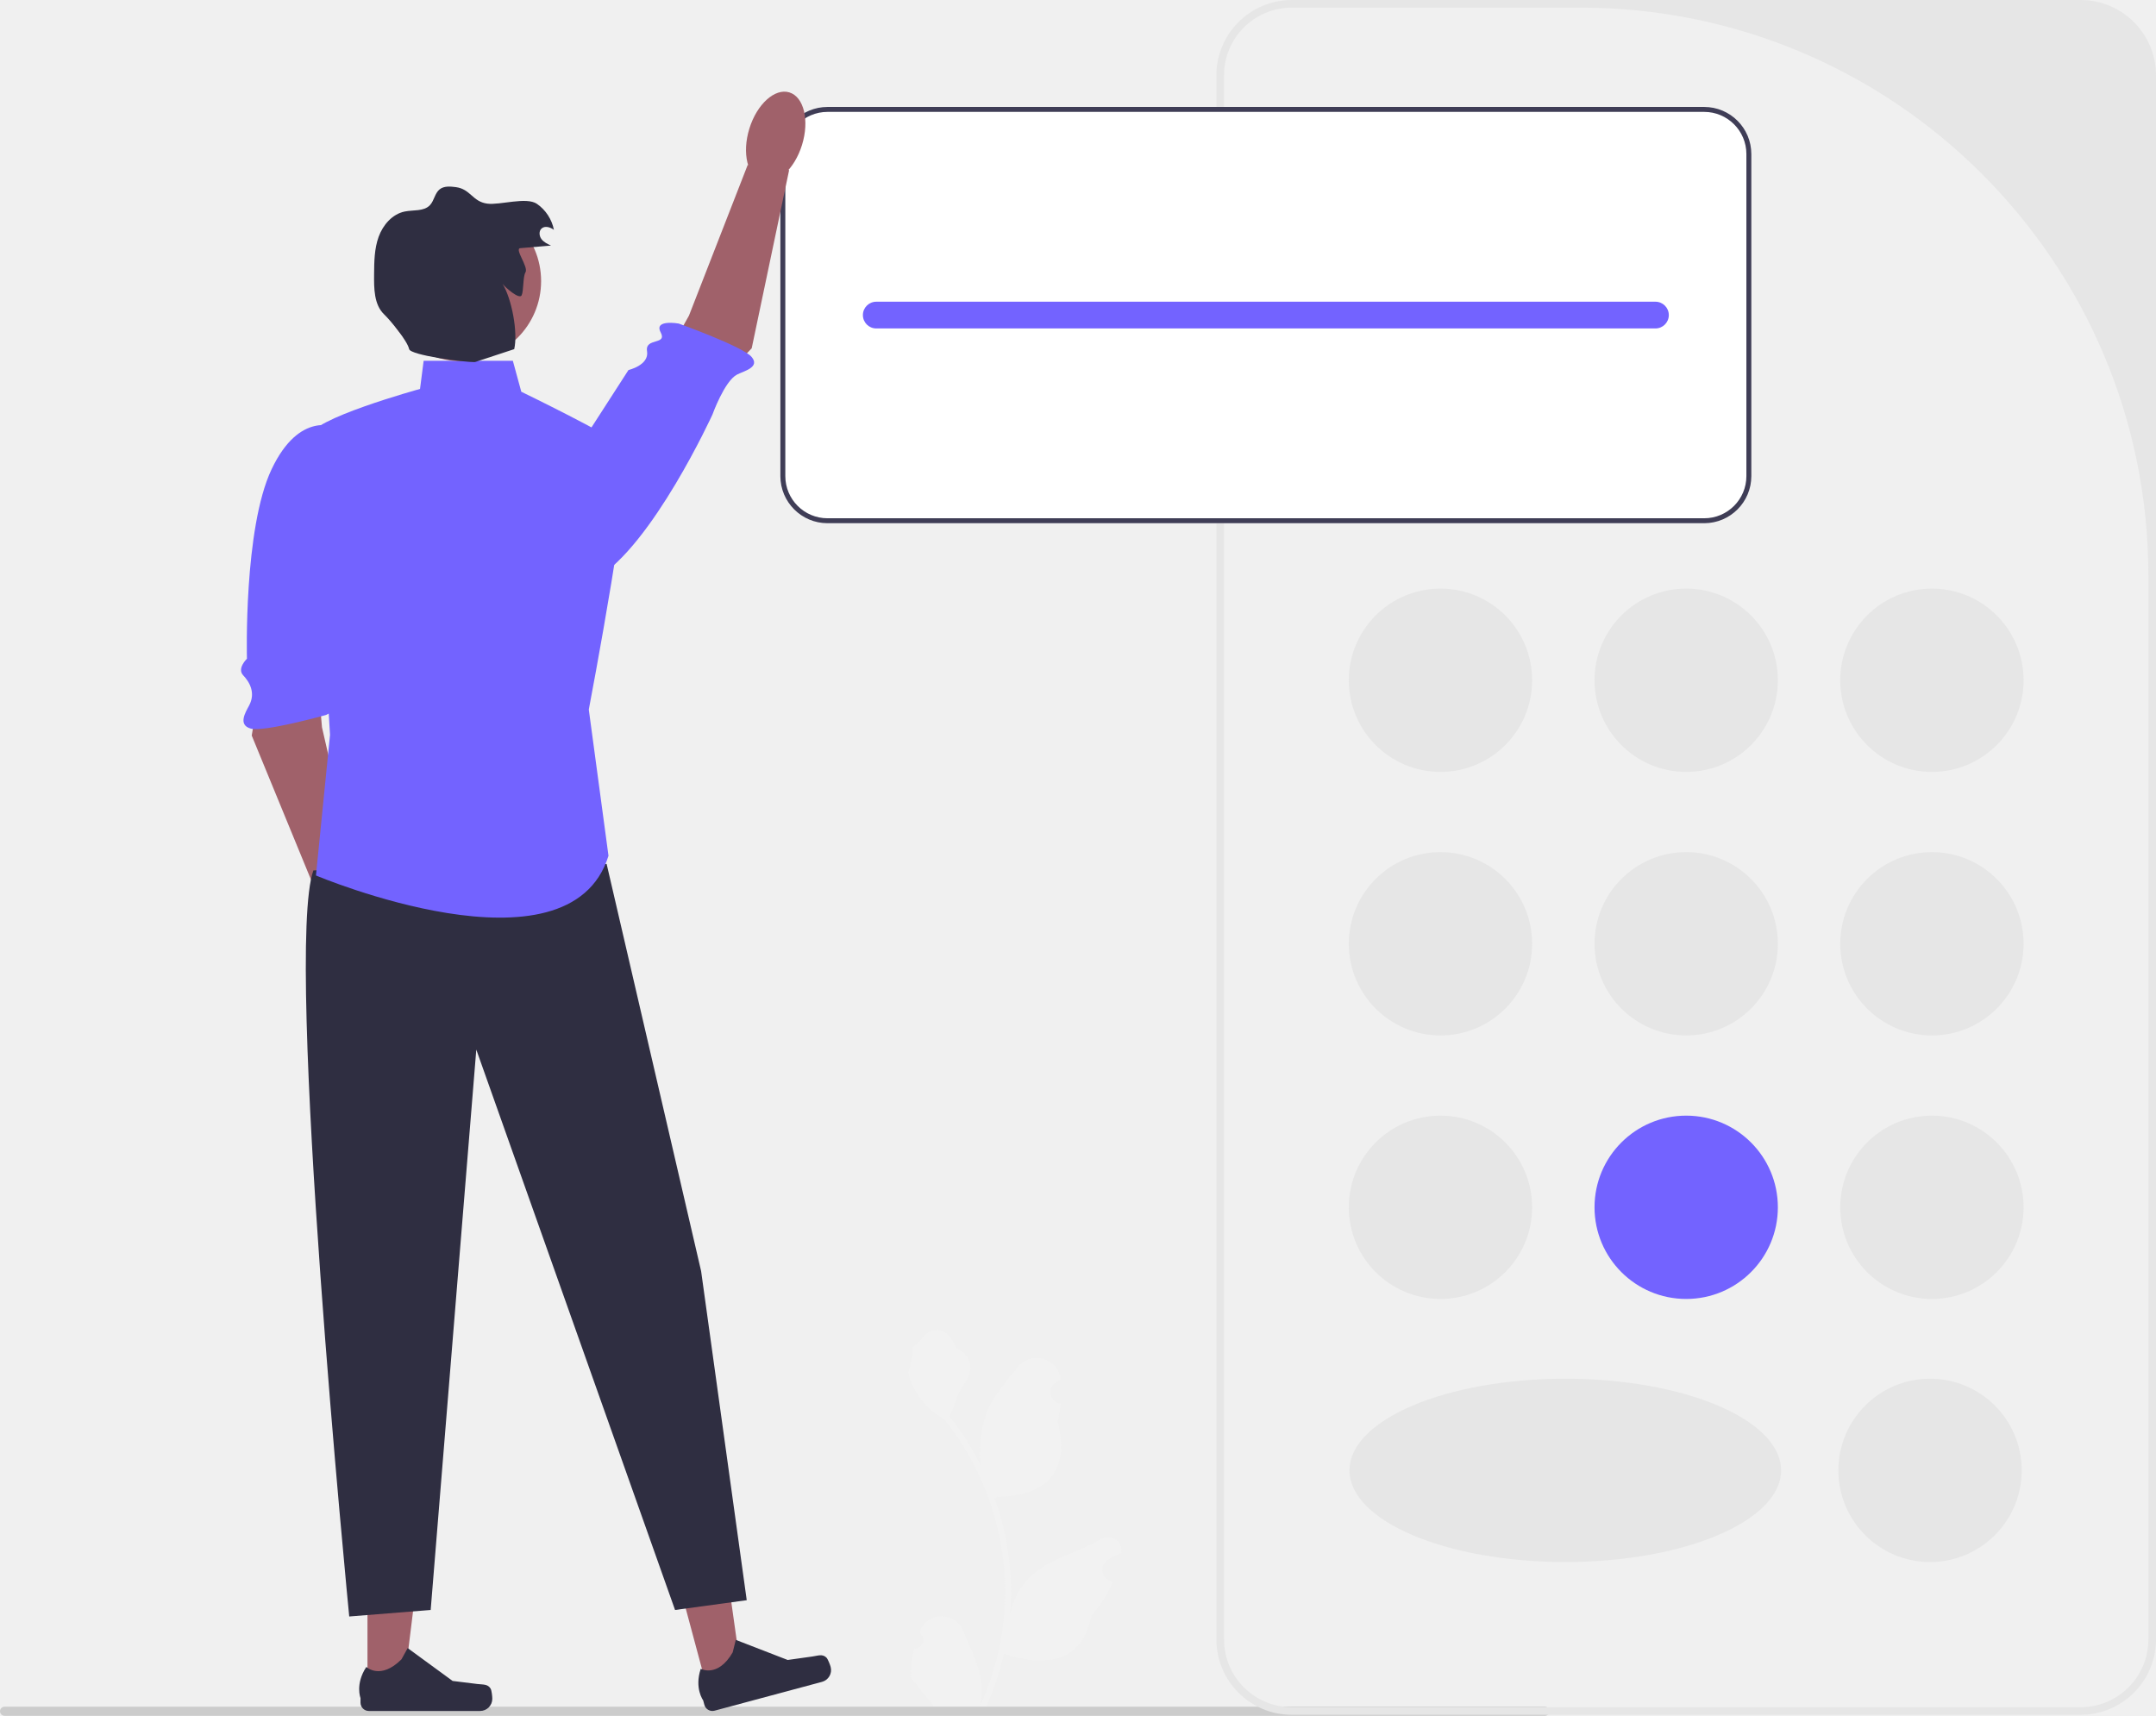
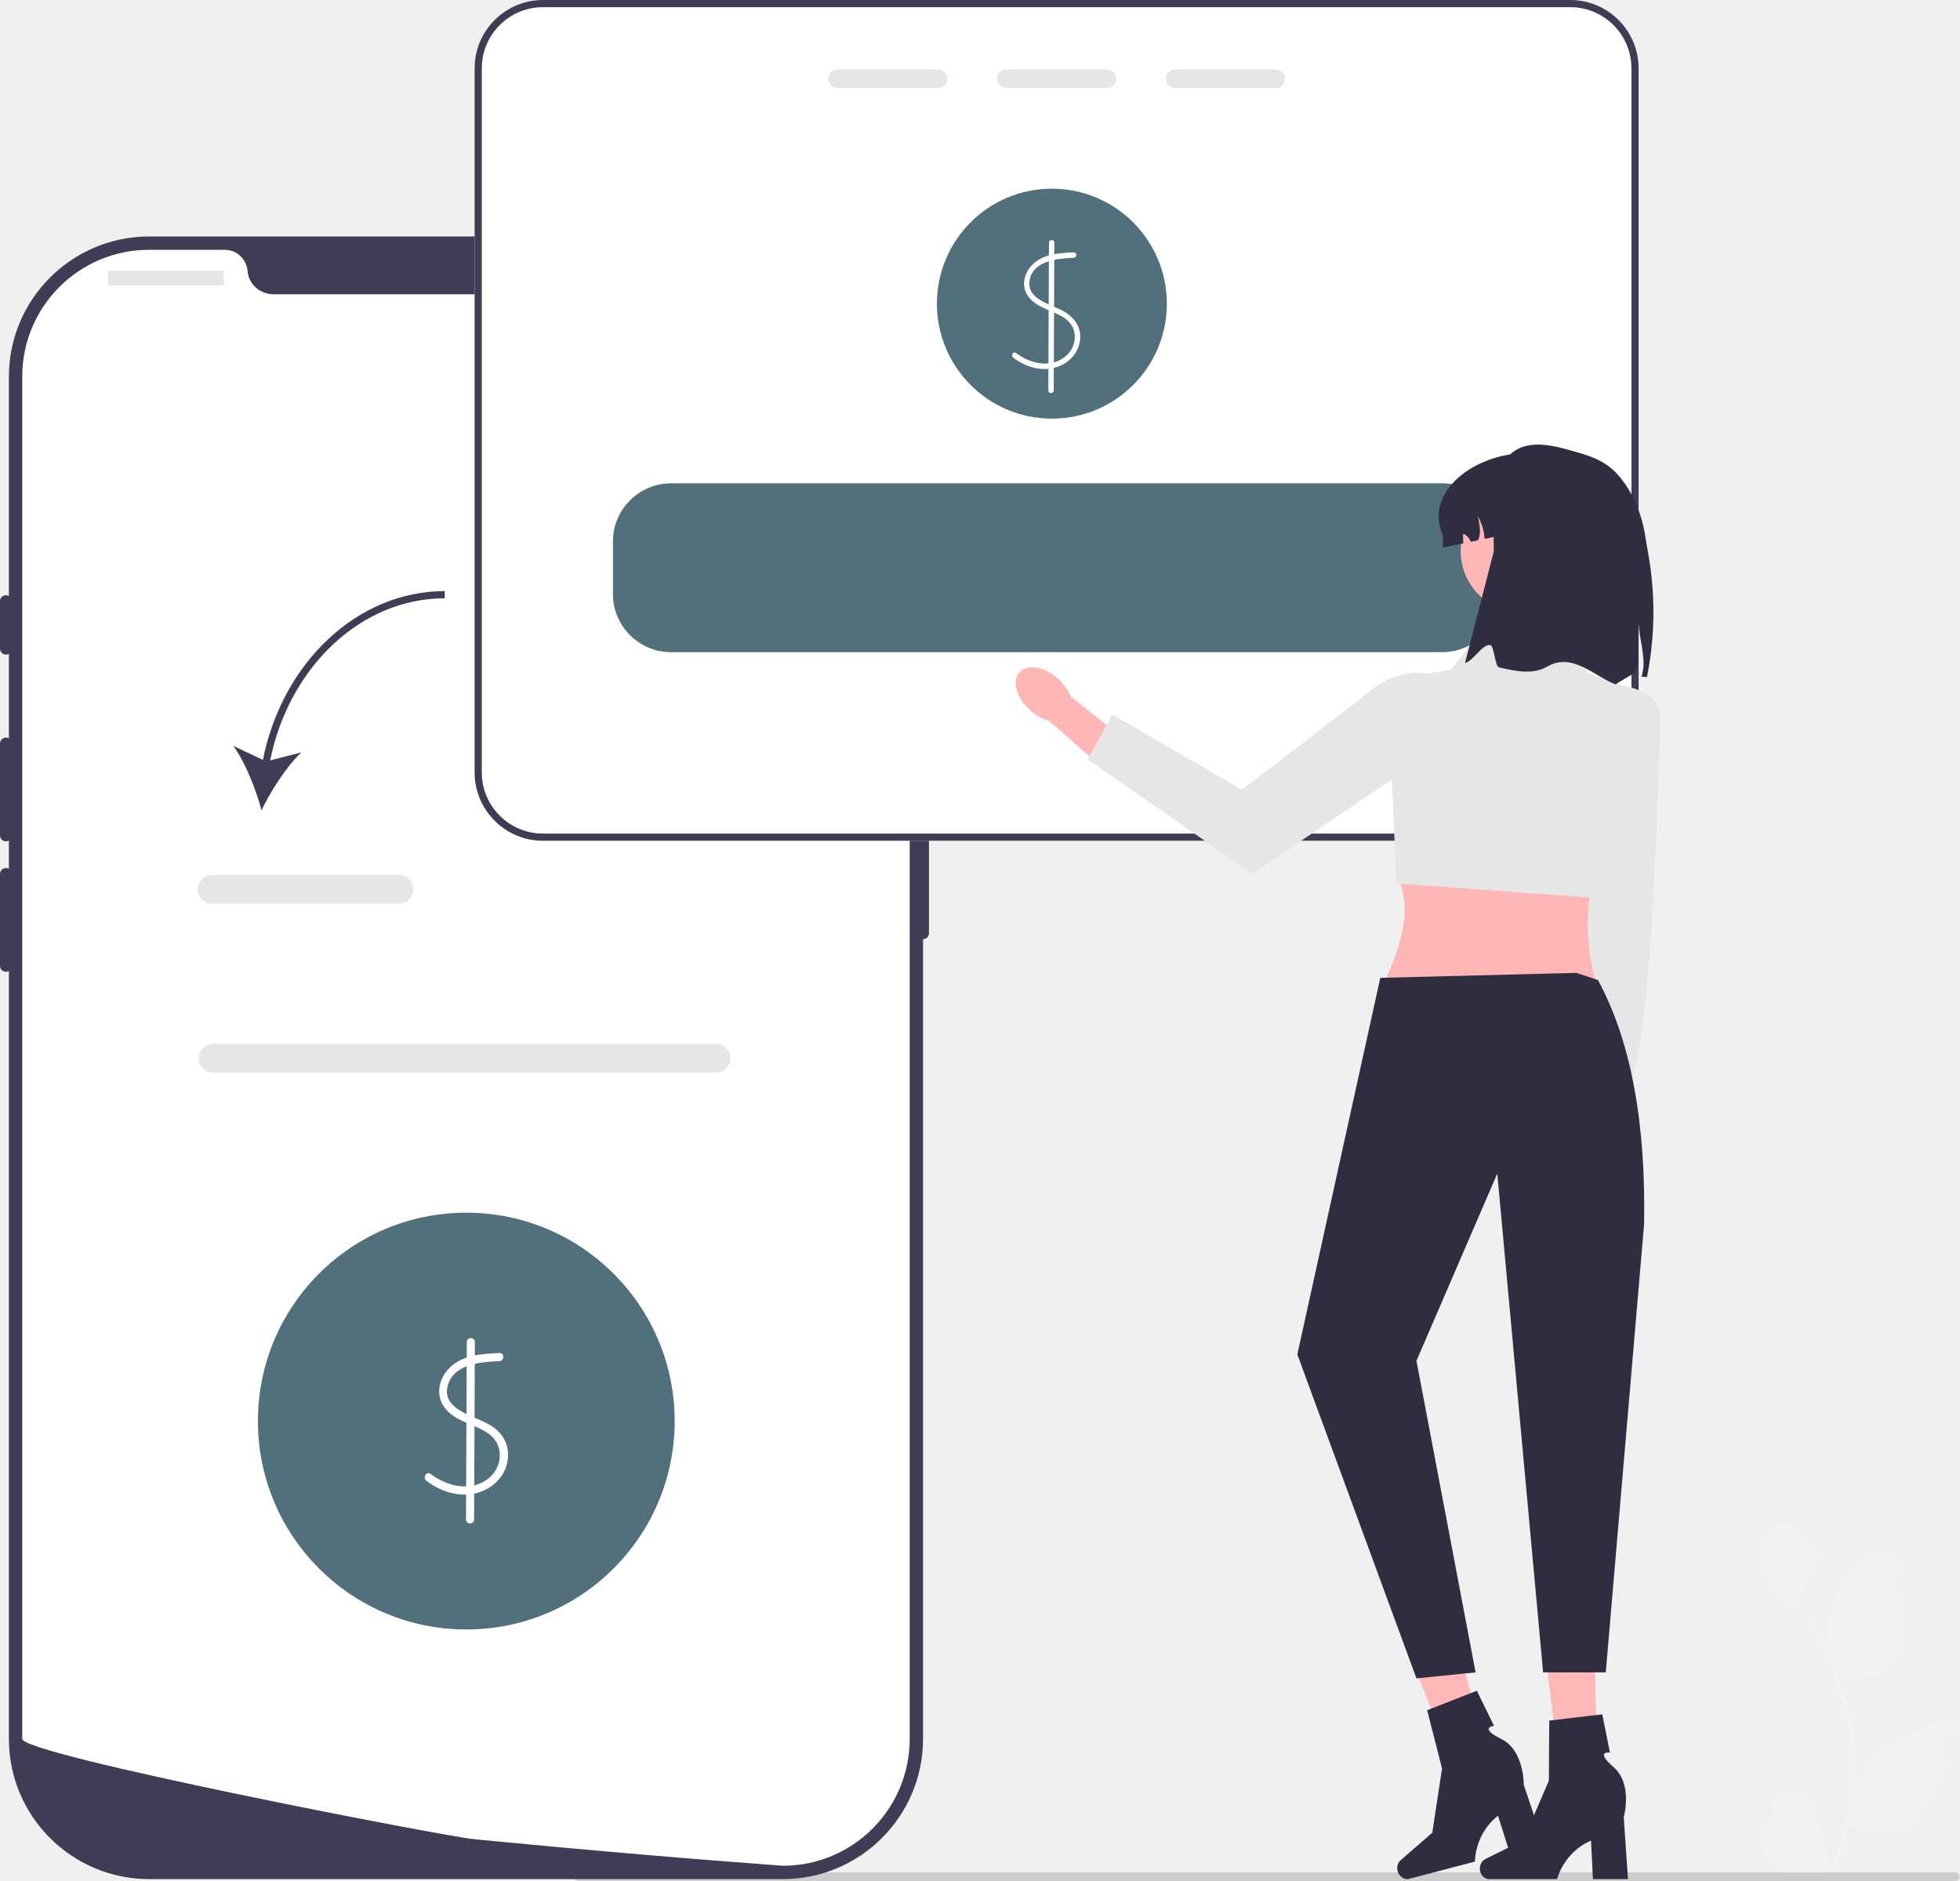
- <svg xmlns="http://www.w3.org/2000/svg" width="564.468" height="449.265" viewBox="0 0 564.468 449.265">
-   <path d="M239.346,431.63c2.066,.129,3.208-2.437,1.645-3.933l-.155-.618c.02-.05,.041-.099,.062-.148,2.089-4.982,9.17-4.947,11.241,.042,1.839,4.428,4.179,8.864,4.756,13.546,.258,2.067,.142,4.172-.316,6.2,4.308-9.411,6.575-19.687,6.575-30.021,0-2.597-.142-5.193-.433-7.783-.239-2.119-.568-4.224-.995-6.31-2.306-11.277-7.299-22.018-14.5-30.99-3.462-1.892-6.349-4.851-8.093-8.397-.626-1.279-1.117-2.655-1.35-4.056,.394,.052,1.486-5.949,1.188-6.317,.549-.833,1.532-1.247,2.131-2.06,2.982-4.043,7.091-3.337,9.236,2.157,4.582,2.313,4.627,6.148,1.815,9.837-1.789,2.347-2.035,5.522-3.604,8.035,.162,.207,.329,.407,.491,.614,2.961,3.798,5.522,7.88,7.681,12.169-.61-4.766,.291-10.508,1.826-14.21,1.748-4.217,5.025-7.769,7.91-11.415,3.466-4.379,10.573-2.468,11.184,3.083,.006,.054,.012,.107,.017,.161-.429,.242-.848,.499-1.259,.77-2.339,1.547-1.531,5.174,1.241,5.602l.063,.01c-.155,1.544-.42,3.074-.807,4.579,3.702,14.316-4.29,19.53-15.701,19.764-.252,.129-.497,.258-.749,.381,1.156,3.255,2.08,6.594,2.764,9.979,.614,2.99,1.04,6.013,1.279,9.049,.297,3.83,.271,7.68-.052,11.503l.019-.136c.82-4.211,3.107-8.145,6.427-10.87,4.946-4.063,11.933-5.559,17.268-8.824,2.568-1.572,5.859,.459,5.411,3.437l-.022,.143c-.794,.323-1.569,.698-2.319,1.117-.429,.242-.848,.499-1.259,.77-2.339,1.547-1.531,5.174,1.241,5.602l.063,.01c.045,.006,.084,.013,.129,.019-1.363,3.236-3.262,6.239-5.639,8.829-2.315,12.497-12.256,13.683-22.89,10.044h-.006c-1.163,5.064-2.861,10.011-5.044,14.726h-18.02c-.065-.2-.123-.407-.181-.607,1.666,.103,3.346,.006,4.986-.297-1.337-1.641-2.674-3.294-4.011-4.935-.032-.032-.058-.065-.084-.097-.678-.84-1.363-1.673-2.041-2.512l-0-.001c-.042-2.578,.267-5.147,.879-7.64l.001-0Z" fill="#f2f2f2" />
-   <path d="M0,448.075c0,.66,.53,1.19,1.19,1.19H404.48c.66,0,1.19-.53,1.19-1.19,0-.66-.53-1.19-1.19-1.19H1.19c-.66,0-1.19,.53-1.19,1.19Z" fill="#ccc" />
-   <path d="M544.743,449h-206.551c-10.876,0-19.724-8.849-19.724-19.725V19.725c0-10.876,8.848-19.725,19.724-19.725h206.551c10.876,0,19.725,8.849,19.725,19.725V429.275c0,10.876-8.849,19.725-19.725,19.725ZM338.192,2c-9.789,0-17.724,7.935-17.724,17.724V429.275c0,9.789,7.936,17.725,17.725,17.725h206.551c9.789,0,17.725-7.936,17.725-17.725V150.705c0-82.127-66.577-148.705-148.705-148.705h-75.571Z" fill="#e6e6e6" />
+ <svg xmlns="http://www.w3.org/2000/svg" width="545.563" height="523.501" viewBox="0 0 545.563 523.501">
+   <path d="M491.304,507.168c2.066,.129,3.208-2.437,1.645-3.933l-.155-.618c.02-.05,.041-.099,.062-.148,2.089-4.982,9.17-4.947,11.241,.042,1.839,4.428,4.179,8.864,4.756,13.546,.258,2.067,.142,4.172-.316,6.2,4.308-9.411,6.575-19.687,6.575-30.021,0-2.597-.142-5.193-.433-7.783-.239-2.119-.568-4.224-.995-6.31-2.306-11.277-7.299-22.018-14.5-30.99-3.462-1.892-6.349-4.851-8.093-8.397-.626-1.279-1.117-2.655-1.35-4.056,.394,.052,1.486-5.949,1.188-6.317,.549-.833,1.532-1.247,2.131-2.06,2.982-4.043,7.091-3.337,9.236,2.157,4.582,2.313,4.627,6.148,1.815,9.837-1.789,2.347-2.035,5.522-3.604,8.035,.162,.207,.329,.407,.491,.614,2.961,3.798,5.522,7.88,7.681,12.169-.61-4.766,.291-10.508,1.826-14.21,1.748-4.217,5.025-7.769,7.91-11.415,3.466-4.379,10.573-2.468,11.184,3.083,.006,.054,.012,.107,.017,.161-.429,.242-.848,.499-1.259,.77-2.339,1.547-1.531,5.174,1.241,5.602l.063,.01c-.155,1.544-.42,3.074-.807,4.579,3.702,14.316-4.29,19.53-15.701,19.764-.252,.129-.497,.258-.749,.381,1.156,3.255,2.08,6.594,2.764,9.979,.614,2.99,1.04,6.013,1.279,9.049,.297,3.83,.271,7.68-.052,11.503l.019-.136c.82-4.211,3.107-8.145,6.427-10.87,4.946-4.063,11.933-5.559,17.268-8.824,2.568-1.572,5.859,.459,5.411,3.437l-.022,.143c-.794,.323-1.569,.698-2.319,1.117-.429,.242-.848,.499-1.259,.77-2.339,1.547-1.531,5.174,1.241,5.602l.063,.01c.045,.006,.084,.013,.129,.019-1.363,3.236-3.262,6.239-5.639,8.829-2.315,12.497-12.256,13.683-22.89,10.044h-.006c-1.163,5.064-2.861,10.011-5.044,14.726h-18.02c-.065-.2-.123-.407-.181-.607,1.666,.103,3.346,.006,4.986-.297-1.337-1.641-2.674-3.294-4.011-4.935-.032-.032-.058-.065-.084-.097-.678-.84-1.363-1.673-2.041-2.512l-0-.001c-.042-2.578,.267-5.147,.879-7.64l.001-0Z" fill="#f2f2f2" />
+   <path d="M159.753,522.311c0,.66,.53,1.19,1.19,1.19h383.29c.66,0,1.19-.53,1.19-1.19,0-.66-.53-1.19-1.19-1.19H160.943c-.66,0-1.19,.53-1.19,1.19Z" fill="#ccc" />
  <g>
-     <circle cx="377.134" cy="178.118" r="24" fill="#e6e6e6" />
-     <circle cx="505.801" cy="178.118" r="24" fill="#e6e6e6" />
-     <circle cx="441.467" cy="178.118" r="24" fill="#e6e6e6" />
+     <path d="M217.914,522.994H41.489c-21.512,0-39.013-17.501-39.013-39.014V104.831c0-21.512,17.501-39.013,39.013-39.013H217.914c21.512,0,39.013,17.501,39.013,39.013V483.98c0,21.512-17.501,39.014-39.013,39.014Z" fill="#3f3d56" />
+     <path d="M256.927,205.281c-.91,0-1.65,.74-1.65,1.65v52.815c0,.91,.74,1.65,1.65,1.65s1.65-.74,1.65-1.65v-52.815c0-.91-.74-1.65-1.65-1.65Z" fill="#3f3d56" />
+     <path d="M253.213,104.831V483.973c0,18.724-14.573,34.041-33.001,35.229h-.008c-.272,.017-.545,.033-.825,.041-.487,.025-.974,.033-1.469,.033,0,0-1.816-.132-5.133-.38-3.35-.248-8.227-.619-14.309-1.106-1.824-.14-3.747-.297-5.777-.462-4.044-.33-8.483-.693-13.245-1.106-1.898-.157-3.862-.33-5.867-.503-10.249-.883-21.728-1.915-33.834-3.086-2.047-.19-4.11-.388-6.189-.594-.545-.058-1.098-.107-1.65-.165-8.632-.85-125.716-23.478-125.716-27.901V104.831c0-19.5,15.803-35.303,35.303-35.303h21.076c3.367,0,6.074,2.624,6.363,5.983,.025,.223,.05,.446,.091,.668,.611,3.375,3.705,5.727,7.138,5.727h107.082c3.433,0,6.528-2.352,7.138-5.727,.041-.223,.066-.446,.091-.668,.289-3.359,2.996-5.983,6.362-5.983h21.076c19.5,0,35.303,15.803,35.303,35.303Z" fill="#fff" />
+     <path d="M1.65,165.67c-.91,0-1.65,.74-1.65,1.65v13.204c0,.91,.74,1.65,1.65,1.65s1.65-.74,1.65-1.65v-13.204c0-.91-.74-1.65-1.65-1.65Z" fill="#3f3d56" />
+     <path d="M1.65,205.281c-.91,0-1.65,.74-1.65,1.65v25.582c0,.91,.74,1.65,1.65,1.65s1.65-.74,1.65-1.65v-25.582c0-.91-.74-1.65-1.65-1.65Z" fill="#3f3d56" />
+     <path d="M1.65,241.591c-.91,0-1.65,.74-1.65,1.65v25.582c0,.91,.74,1.65,1.65,1.65s1.65-.74,1.65-1.65v-25.582c0-.91-.74-1.65-1.65-1.65Z" fill="#3f3d56" />
+     <rect x="30.121" y="75.308" width="32.184" height="4.126" rx=".31" ry=".31" fill="#e6e6e6" />
+     <circle cx="202.049" cy="76.133" r="3.301" fill="#e6e6e6" />
+     <circle cx="211.127" cy="76.133" r="3.301" fill="#e6e6e6" />
+     <circle cx="220.204" cy="76.133" r="3.301" fill="#e6e6e6" />
  </g>
-   <circle cx="377.134" cy="247.118" r="24" fill="#e6e6e6" />
-   <circle cx="505.801" cy="247.118" r="24" fill="#e6e6e6" />
-   <circle cx="441.467" cy="247.118" r="24" fill="#e6e6e6" />
-   <circle cx="377.134" cy="316.118" r="24" fill="#e6e6e6" />
-   <circle cx="505.31" cy="385" r="24" fill="#e6e6e6" />
-   <ellipse cx="409.81" cy="385" rx="56.5" ry="24" fill="#e6e6e6" />
-   <circle cx="505.801" cy="316.118" r="24" fill="#e6e6e6" />
-   <circle cx="441.467" cy="316.118" r="24" fill="#7363ff" />
-   <path d="M446.184,28H216.65c-6.806,0-12.34,5.534-12.34,12.34V124.66c0,6.806,5.534,12.34,12.34,12.34h229.534c6.806,0,12.34-5.534,12.34-12.34V40.34c0-6.806-5.534-12.34-12.34-12.34Z" fill="#fff" />
-   <path d="M446.184,28H216.65c-6.806,0-12.34,5.534-12.34,12.34V124.66c0,6.806,5.534,12.34,12.34,12.34h229.534c6.806,0,12.34-5.534,12.34-12.34V40.34c0-6.806-5.534-12.34-12.34-12.34Zm11.043,96.66c0,6.092-4.95,11.043-11.043,11.043H216.65c-6.092,0-11.043-4.95-11.043-11.043V40.34c0-6.092,4.95-11.043,11.043-11.043h229.534c6.092,0,11.043,4.95,11.043,11.043V124.66Z" fill="#3f3d56" />
-   <rect x="225.917" y="79" width="211" height="7" rx="3.5" ry="3.5" fill="#7363ff" />
+   <path d="M199.289,298.516H59.289c-2.206,0-4-1.794-4-4s1.794-4,4-4H199.289c2.206,0,4,1.794,4,4s-1.794,4-4,4Z" fill="#e6e6e6" />
+   <circle cx="129.791" cy="395.516" r="58" fill="#52707b" />
+   <path d="M139.009,376.578c-4.895,.201-10.429,.537-14.046,4.293-3.143,3.263-3.832,8.105-.645,11.589,3.196,3.493,8.165,3.965,11.848,6.69,4.326,3.2,3.692,9.529-.494,12.562-4.936,3.576-11.309,1.909-15.822-1.494-1.156-.872-2.279,1.081-1.136,1.943,4.043,3.048,9.319,4.745,14.317,3.287,4.511-1.316,8.009-4.995,8.364-9.78,.17-2.284-.48-4.601-1.9-6.404-1.499-1.903-3.658-3.074-5.841-4.027-3.757-1.641-10.227-3.763-9.134-9.104,1.324-6.474,9.204-7.087,14.487-7.304,1.443-.059,1.45-2.31,0-2.25h0Z" fill="#fff" />
+   <path d="M129.928,373.516l-.216,49.393c-.006,1.448,2.244,1.45,2.25,0l.216-49.393c.006-1.448-2.244-1.45-2.25,0h0Z" fill="#fff" />
+   <path d="M437.086,0H151.126c-10.49,0-19.02,8.53-19.02,19.02V214.98c0,10.49,8.53,19.02,19.02,19.02H437.086c10.49,0,19.02-8.53,19.02-19.02V19.02c0-10.49-8.53-19.02-19.02-19.02Z" fill="#fff" />
+   <circle cx="292.791" cy="84.516" r="32" fill="#52707b" />
+   <path d="M298.861,70.236c-3.961,.163-8.42,.414-11.417,3.362-2.482,2.442-3.35,6.243-1.069,9.118,2.401,3.027,6.395,3.601,9.53,5.536,1.948,1.202,3.239,3.024,3.281,5.364,.039,2.191-.972,4.239-2.663,5.612-4.148,3.37-9.805,1.975-13.729-.972-.772-.58-1.521,.722-.757,1.295,3.25,2.441,7.435,3.858,11.479,2.808,3.723-.967,6.721-3.895,7.125-7.808,.425-4.124-2.283-6.932-5.794-8.544-3.21-1.473-8.839-3.042-8.308-7.616,.675-5.817,7.795-6.469,12.323-6.655,.962-.04,.967-1.54,0-1.5h0Z" fill="#fff" />
+   <path d="M291.977,67.516l-.18,41.158c-.004,.965,1.496,.967,1.5,0l.18-41.158c.004-.965-1.496-.967-1.5,0h0Z" fill="#fff" />
+   <path d="M437.086,0H151.126c-10.49,0-19.02,8.53-19.02,19.02V214.98c0,10.49,8.53,19.02,19.02,19.02H437.086c10.49,0,19.02-8.53,19.02-19.02V19.02c0-10.49-8.53-19.02-19.02-19.02Zm17.02,214.98c0,9.39-7.63,17.02-17.02,17.02H151.126c-9.39,0-17.02-7.63-17.02-17.02V19.02c0-9.39,7.63-17.02,17.02-17.02H437.086c9.39,0,17.02,7.63,17.02,17.02V214.98Z" fill="#3f3d56" />
  <g>
+     <path d="M261.136,19.35h-28.06c-1.41,0-2.56,1.15-2.56,2.56,0,1.42,1.15,2.57,2.56,2.57h28.06c1.41,0,2.56-1.15,2.56-2.57,0-1.41-1.15-2.56-2.56-2.56Z" fill="#e6e6e6" />
+     <path d="M308.136,19.35h-28.06c-1.41,0-2.56,1.15-2.56,2.56,0,1.42,1.15,2.57,2.56,2.57h28.06c1.41,0,2.56-1.15,2.56-2.57,0-1.41-1.15-2.56-2.56-2.56Z" fill="#e6e6e6" />
+     <path d="M355.136,19.35h-28.06c-1.41,0-2.56,1.15-2.56,2.56,0,1.42,1.15,2.57,2.56,2.57h28.06c1.41,0,2.56-1.15,2.56-2.57,0-1.41-1.15-2.56-2.56-2.56Z" fill="#e6e6e6" />
+   </g>
+   <path d="M401.416,134.516H186.796c-8.93,0-16.19,7.26-16.19,16.19v14.62c0,8.93,7.26,16.19,16.19,16.19h214.62c8.93,0,16.19-7.26,16.19-16.19v-14.62c0-8.93-7.26-16.19-16.19-16.19Z" fill="#52707b" />
+   <path d="M73.179,211.492l-8.23-3.899c3.376,4.711,6.284,12.068,7.841,17.922,2.637-5.453,6.887-12.126,11.094-16.112l-8.698,2.238c5.36-26.268,25.519-45.126,48.604-45.126v-2c-24.113,0-45.139,19.648-50.611,46.976Z" fill="#3f3d56" />
+   <path d="M111.058,251.516H59.058c-2.206,0-4-1.794-4-4s1.794-4,4-4h52c2.206,0,4,1.794,4,4s-1.794,4-4,4Z" fill="#e6e6e6" />
+   <g>
+     <polygon points="456.979 238.488 456.454 279.327 446.293 315.732 438.17 312.702 441.776 279.333 441.302 234.176 456.979 238.488" fill="#ffb6b6" />
+     <ellipse cx="440.63" cy="320.578" rx="9.634" ry="5.72" transform="translate(46.30757 696.6564) rotate(-79.68097)" fill="#ffb6b6" />
+     <path d="M444.648,189.861s17.407,.24,17.392,9.487c-.008,5.221-1.129,52.623-4.25,81.42-2.406,22.207-7,28-7,28l-11-25,4.857-93.906Z" fill="#e6e6e6" />
+     <path d="M444.201,273.299h-58.788c4.927-10.995,7.957-21.467,3.221-29.796l55.566-3.221c-2.777,11.244-3.116,22.28,0,33.018Z" fill="#ffb6b6" />
+     <path d="M436.953,175.856l-23.354-1.611-9.664,12.08-4.899,.891c-7.344,1.335-12.573,7.889-12.245,15.346l1.906,43.313,55.821,4.07,13.374-56.402-16.106-6.412-4.832-11.274Z" fill="#e6e6e6" />
    <g>
-       <polygon points="67.952 180.421 65.908 192.596 84.038 236.7 93.766 231.699 84.298 190.427 82.937 174.676 67.952 180.421" fill="#a0616a" />
-       <path d="M87.966,111.929s-9.493-4.598-16.859,10.939c-7.366,15.537-6.454,49.614-6.454,49.614,0,0-2.682,2.554-.98,4.342s3.29,4.626,1.553,7.897c-.915,1.724-3.034,5.097,.435,6.055,3.469,.958,19.698-3.568,19.698-3.568,0,0,6.068-2.718,2.62-4.549-3.448-1.831,1.408-12.905,1.408-12.905l4.012-31.991-5.435-25.833Z" fill="#7363ff" />
-       <ellipse cx="91.852" cy="241.931" rx="7.217" ry="12.155" transform="translate(-66.97226 37.62166) rotate(-17.07063)" fill="#a0616a" />
+       <path d="M294.531,188.922c1.657,1.491,2.84,3.232,3.465,4.921l16.681,13.203-6.515,7.754-16.22-14.228c-1.745-.443-3.601-1.436-5.258-2.927-3.785-3.405-5.097-8.118-2.93-10.527,2.167-2.409,6.992-1.601,10.777,1.804h0Z" fill="#ffb6b6" />
+       <path d="M412.468,200.037v0l-63.916,43.159-45.817-31.884,6.879-12.46,36.06,20.957,33.255-25.534c11.842-11.123,26.684-8.967,33.539,5.762Z" fill="#e6e6e6" />
+     </g>
+     <circle cx="423.891" cy="153.302" r="17.326" fill="#ffb6b6" />
+     <path d="M447.441,149.046v3.36l-19.54-5.5-14.65,3.07c-.17-2.23-.83-4.42-1.93-6.36,.765,3.112,.851,5.519,.04,6.76l-1.97,.41c-.32-.87-.94-1.63-1.75-2.09-.08-.05-.18-.09-.27-.06-.14,.05-.15,.23-.15,.37,.02,.74,.04,1.48,.07,2.22l-5.66,1.18v-3.36c-5.43-12.218,8.882-22.79,22.91-22.9,6.33-.05,12.05,2.56,16.2,6.7,4.14,4.15,6.7,9.87,6.7,16.2Z" fill="#2f2e41" />
+     <path d="M458.433,188.444l-1.476-.122c.105-.483,.21-.959,.306-1.441,.818-4.05-.982-9.205-1.115-13.095-.694,4.111,.493,9.168-.736,13.071-.137,.434-5.476,3.232-5.623,3.66-5.909-2.161-12.063-9.066-19.032-5.033-4.121,2.385-8.824,1.34-13.503,.248-1.158-.27-1.319-5.99-2.466-6.215-2.053-.402-5.068,4.797-7,5l8-31c0-16.864-1.562-34.557,19.8-28.594,5.373,1.5,10.69,2.675,14.656,7.11,3.965,4.44,6.789,10.646,7.789,17.713,.603,4.263,4.367,18.739,.397,38.7Z" fill="#2f2e41" />
+     <g>
+       <polygon points="444.638 500.18 435.102 500.405 429.786 457.561 443.859 457.228 444.638 500.18" fill="#ffb7b7" />
+       <path d="M411.919,520.077h0c0,1.611,1.143,2.917,2.554,2.917h18.929s1.863-7.488,9.458-10.71l.524,10.71h9.765l-1.183-17.222s2.612-9.214-2.813-13.924c-5.425-4.71-1.031-4.054-1.031-4.054l-2.134-10.659-14.756,1.735-.108,16.732-7.161,16.608-10.503,5.188c-.935,.462-1.54,1.514-1.54,2.677l-0,0Z" fill="#2f2e41" />
    </g>
    <g>
-       <polygon points="185.278 442.57 194.364 440.131 189.282 403.923 175.872 407.522 185.278 442.57" fill="#a0616a" />
-       <path d="M216.354,434.01h0c.411,.401,.973,1.898,1.121,2.453h0c.457,1.703-.553,3.454-2.256,3.911l-28.14,7.551c-1.162,.312-2.357-.377-2.668-1.539l-.314-1.172s-2.337-3.148-.635-8.257c0,0,4.474,2.442,8.368-4.308l.807-3.265,13.591,5.261,6.506-.915c1.423-.2,2.592-.724,3.621,.28Z" fill="#2f2e41" />
+       <polygon points="415.624 493.198 406.457 495.836 390.443 455.743 403.972 451.85 415.624 493.198" fill="#ffb7b7" />
+       <path d="M389.025,520.746h0c.409,1.558,1.846,2.531,3.21,2.174l18.31-4.803s-.098-7.716,6.43-12.76l3.225,10.227,9.445-2.478-5.515-16.358s.189-9.575-6.254-12.754c-6.443-3.179-2.026-3.66-2.026-3.66l-4.769-9.769-13.833,5.423,4.141,16.212-2.712,17.882-8.843,7.684c-.787,.684-1.105,1.855-.81,2.981l-0,0Z" fill="#2f2e41" />
    </g>
-     <g>
-       <polygon points="96.211 442.361 105.619 442.36 110.095 406.072 96.209 406.073 96.211 442.361" fill="#a0616a" />
-       <path d="M128.444,442.148h0c.293,.493,.447,2.086,.447,2.659h0c0,1.763-1.43,3.193-3.193,3.193h-29.135c-1.203,0-2.178-.975-2.178-2.178v-1.213s-1.441-3.646,1.526-8.139c0,0,3.688,3.518,9.199-1.992l1.625-2.944,11.764,8.603,6.52,.803c1.427,.176,2.691-.027,3.425,1.209Z" fill="#2f2e41" />
-     </g>
-     <path d="M158.823,226.205l24.739,106.632,11.943,86.159-18.767,2.559-52.037-146.726-11.943,146.726-21.326,1.706s-17.061-174.024-9.384-195.35l76.775-1.706Z" fill="#2f2e41" />
-     <g>
-       <polygon points="188.269 100.115 196.805 91.196 206.607 44.529 195.751 43.196 180.377 82.65 172.647 96.441 188.269 100.115" fill="#a0616a" />
-       <path d="M133.21,145.505s7.988,14.729,22.815,6.022c14.827-8.708,30.508-42.992,30.508-42.992,0,0,3.131-8.715,6.407-10.444,1.726-.911,6.168-1.894,3.838-4.636-2.33-2.743-19.09-8.739-19.09-8.739,0,0-6.547-1.164-4.725,2.289,1.822,3.453-4.162,1.314-3.558,4.968,.604,3.654-4.862,4.913-4.862,4.913l-31.333,48.62Z" fill="#7363ff" />
-       <ellipse cx="203.087" cy="35.81" rx="12.155" ry="7.217" transform="translate(109.0197 219.3257) rotate(-72.86125)" fill="#a0616a" />
-     </g>
-     <path d="M134.271,94.473h-23.356l-.945,7.364s-29.456,8.101-28.72,12.519,5.155,78.059,5.155,78.059l-3.682,36.82s66.277,27.984,76.587-5.155l-5.155-38.293s12.519-65.54,9.573-68.486c-2.946-2.946-27.247-14.728-27.247-14.728l-2.209-8.101Z" fill="#7363ff" />
-     <circle cx="120.704" cy="73.601" r="20.964" fill="#a0616a" />
-     <path d="M136.229,64.978c2.679-.226,5.357-.453,8.036-.679-.921-.422-1.88-.874-2.493-1.68-.613-.806-.74-2.08,.001-2.77,.866-.807,2.3-.379,3.246,.331-.521-2.721-2.145-5.214-4.423-6.79-2.783-1.925-9.668,.37-13.023-.072-3.871-.51-4.354-3.811-8.226-4.321-1.459-.192-3.101-.337-4.249,.585-1.273,1.022-1.415,2.955-2.538,4.14-1.603,1.692-4.351,1.193-6.632,1.669-3.231,.674-5.667,3.508-6.792,6.611s-1.166,6.479-1.195,9.78c-.032,3.699-.044,7.982,2.632,10.537,1.63,1.557,6.07,6.897,6.55,9.099,.341,1.564,14.234,3.469,17.245,3.382l10.263-3.382c1.009-4.441-.66-13.227-3.058-17.099,.79,1.043,4.442,4.183,5,3s.305-4.892,1-6c.877-1.399-2.988-6.201-1.343-6.34Z" fill="#2f2e41" />
+     <path d="M438.791,270.768l6,2c9.381,17.326,13.358,40.334,12.831,68.078l-10.658,124.611h-17.437l-12.76-138.822-22.5,52.105,16.462,86.717-16.462,1.678-33.158-90.172,23.092-104.802,54.589-1.395Z" fill="#2f2e41" />
  </g>
</svg>
